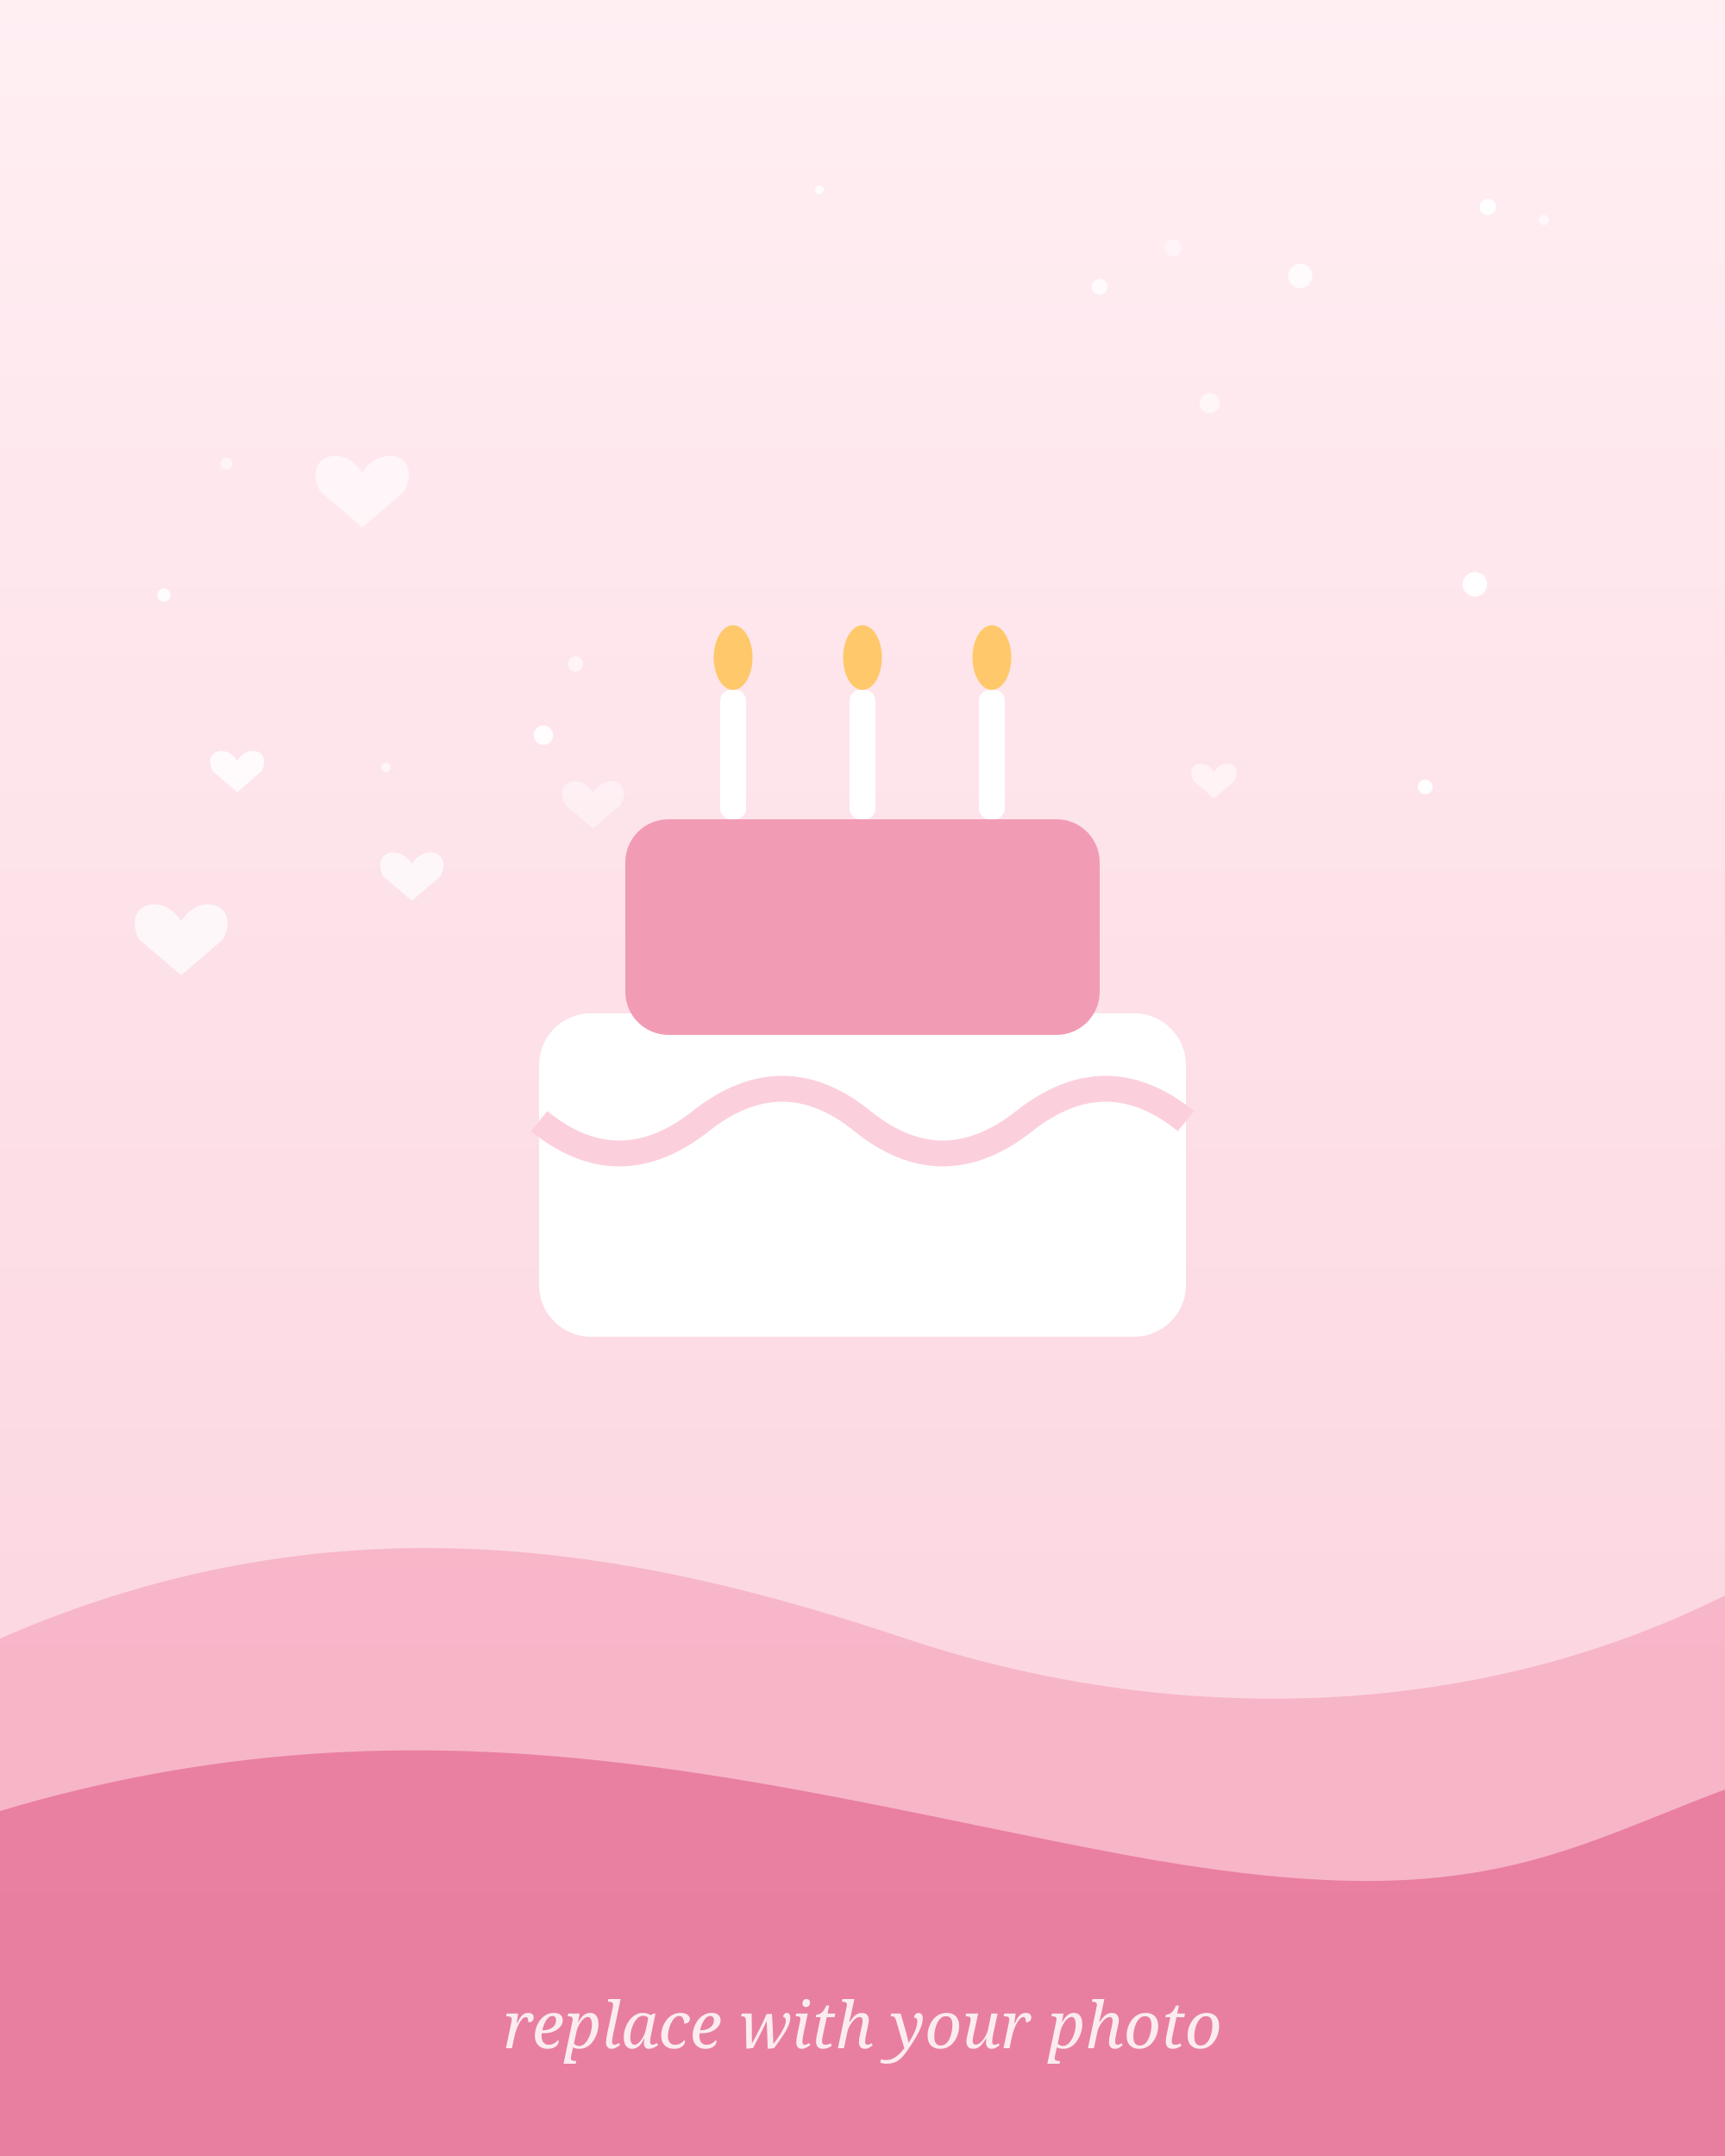
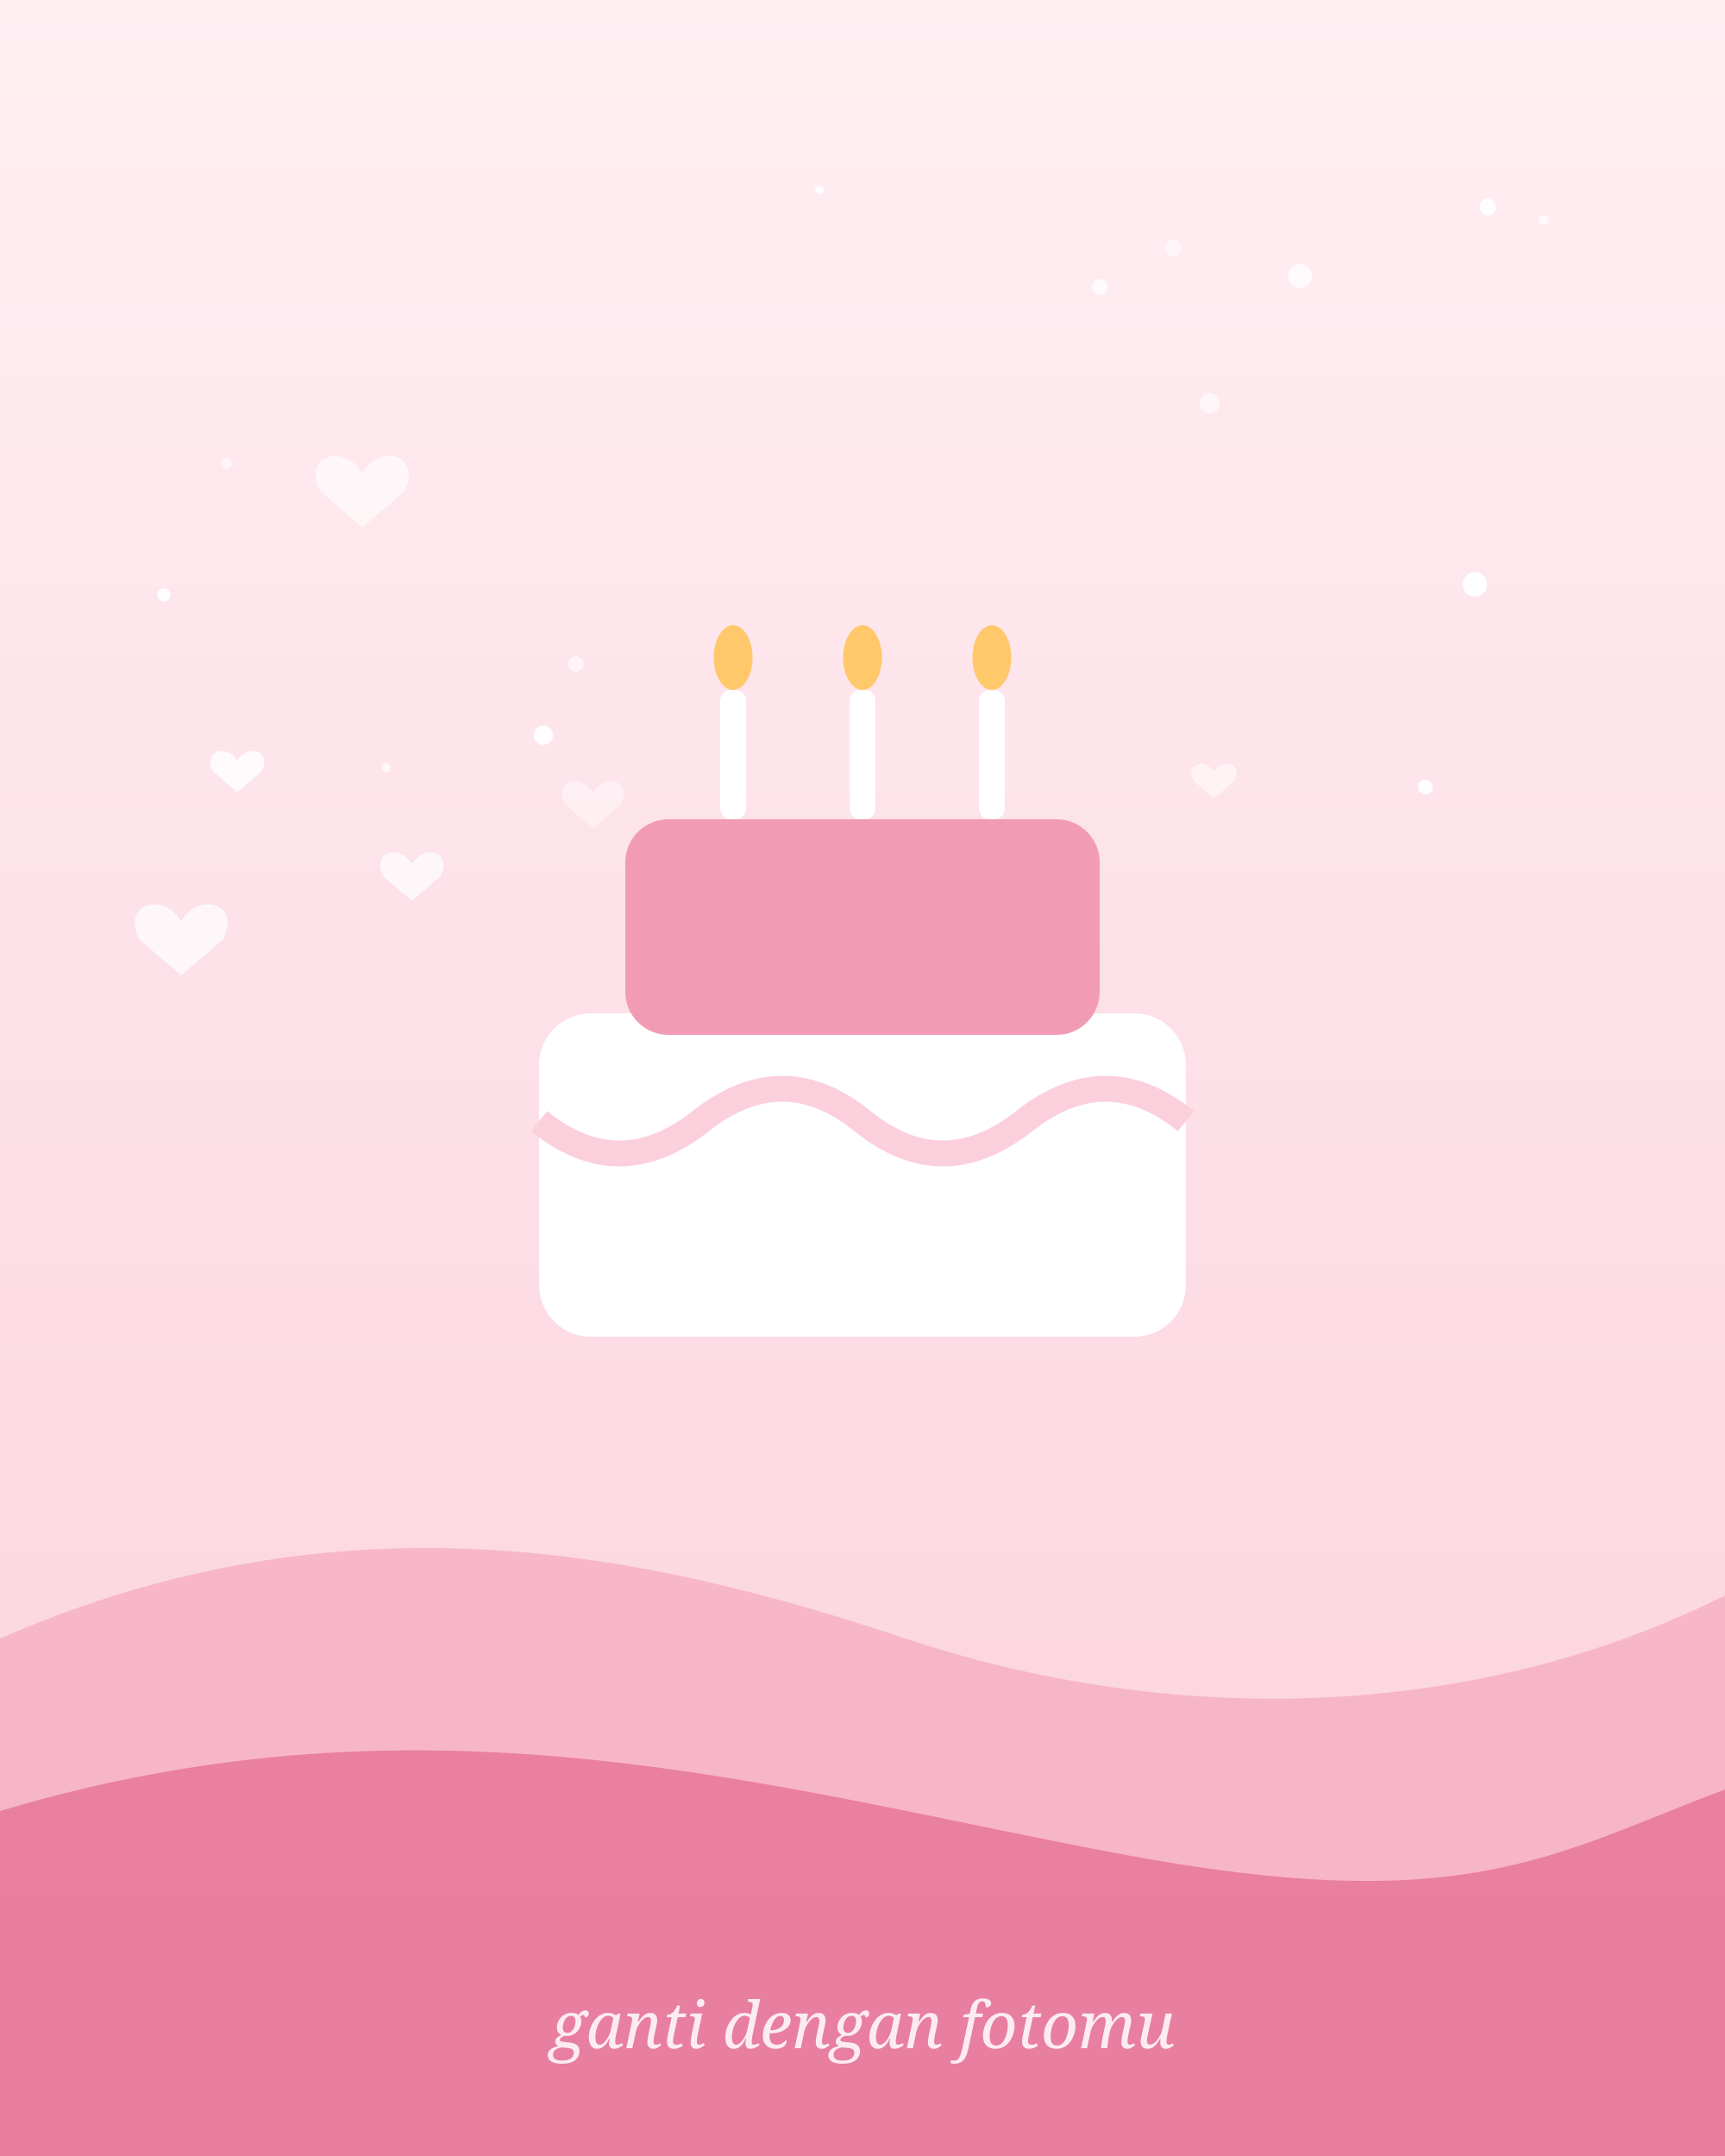
- <svg xmlns="http://www.w3.org/2000/svg" viewBox="0 0 800 1000" width="800" height="1000" role="img" aria-label="replace with your photo">
+ <svg xmlns="http://www.w3.org/2000/svg" viewBox="0 0 800 1000" width="800" height="1000" role="img" aria-label="ganti dengan fotomu">
  <defs>
    <linearGradient id="g" x1="0" y1="0" x2="0" y2="1">
      <stop offset="0" stop-color="#FFEFF3" />
      <stop offset="1" stop-color="#FBD0DC" />
    </linearGradient>
  </defs>
  <rect width="800" height="1000" fill="url(#g)" />
  <circle cx="267" cy="308" r="3.5" fill="#fff" opacity="0.63" />
  <circle cx="716" cy="102" r="2.4" fill="#fff" opacity="0.60" />
  <circle cx="603" cy="128" r="5.6" fill="#fff" opacity="0.82" />
  <circle cx="105" cy="215" r="2.7" fill="#fff" opacity="0.54" />
  <circle cx="252" cy="341" r="4.5" fill="#fff" opacity="0.91" />
  <circle cx="690" cy="96" r="3.8" fill="#fff" opacity="0.96" />
  <circle cx="76" cy="276" r="3.1" fill="#fff" opacity="0.88" />
  <circle cx="561" cy="187" r="4.7" fill="#fff" opacity="0.59" />
  <circle cx="510" cy="133" r="3.7" fill="#fff" opacity="0.75" />
  <circle cx="661" cy="365" r="3.4" fill="#fff" opacity="0.97" />
  <circle cx="684" cy="271" r="5.7" fill="#fff" opacity="0.98" />
  <circle cx="544" cy="115" r="3.9" fill="#fff" opacity="0.52" />
  <circle cx="179" cy="356" r="2.2" fill="#fff" opacity="0.66" />
  <circle cx="380" cy="88" r="2.0" fill="#fff" opacity="0.90" />
  <path transform="translate(84 419) scale(1.39)" d="M0 6C-6-4-20 0-14 12L0 24 14 12C20 0 6-4 0 6Z" fill="#fff" opacity="0.73" />
  <path transform="translate(275 362) scale(0.93)" d="M0 6C-6-4-20 0-14 12L0 24 14 12C20 0 6-4 0 6Z" fill="#fff" opacity="0.43" />
  <path transform="translate(168 211) scale(1.40)" d="M0 6C-6-4-20 0-14 12L0 24 14 12C20 0 6-4 0 6Z" fill="#fff" opacity="0.62" />
  <path transform="translate(110 348) scale(0.81)" d="M0 6C-6-4-20 0-14 12L0 24 14 12C20 0 6-4 0 6Z" fill="#fff" opacity="0.83" />
  <path transform="translate(191 395) scale(0.95)" d="M0 6C-6-4-20 0-14 12L0 24 14 12C20 0 6-4 0 6Z" fill="#fff" opacity="0.73" />
  <path transform="translate(404 425) scale(1.36)" d="M0 6C-6-4-20 0-14 12L0 24 14 12C20 0 6-4 0 6Z" fill="#fff" opacity="0.76" />
  <path transform="translate(563 354) scale(0.68)" d="M0 6C-6-4-20 0-14 12L0 24 14 12C20 0 6-4 0 6Z" fill="#fff" opacity="0.57" />
  <rect x="250" y="470" width="300" height="150" rx="24" fill="#fff" />
  <rect x="290" y="380" width="220" height="100" rx="20" fill="#F29BB4" />
  <path d="M250 520q37 30 75 0t75 0 75 0 75 0" stroke="#FBD0DC" stroke-width="12" fill="none" />
  <rect x="334" y="320" width="12" height="60" rx="5" fill="#FFFFFF" />
  <ellipse cx="340" cy="305" rx="9" ry="15" fill="#FFC86B" />
  <rect x="394" y="320" width="12" height="60" rx="5" fill="#FFFFFF" />
  <ellipse cx="400" cy="305" rx="9" ry="15" fill="#FFC86B" />
  <rect x="454" y="320" width="12" height="60" rx="5" fill="#FFFFFF" />
  <ellipse cx="460" cy="305" rx="9" ry="15" fill="#FFC86B" />
  <path d="M0 760C160 690 300 720 420 760S680 800 800 740V1000H0Z" fill="#F29BB4" opacity=".55" />
  <path d="M0 840C200 780 360 830 520 860S720 860 800 830V1000H0Z" fill="#D83F72" opacity=".45" />
-   <text x="400" y="950" text-anchor="middle" font-family="Georgia, serif" font-style="italic" font-size="30" fill="#fff" opacity=".85">replace with your photo</text>
+   <text x="400" y="950" text-anchor="middle" font-family="Georgia, serif" font-style="italic" font-size="30" fill="#fff" opacity=".85">ganti dengan fotomu</text>
</svg>
